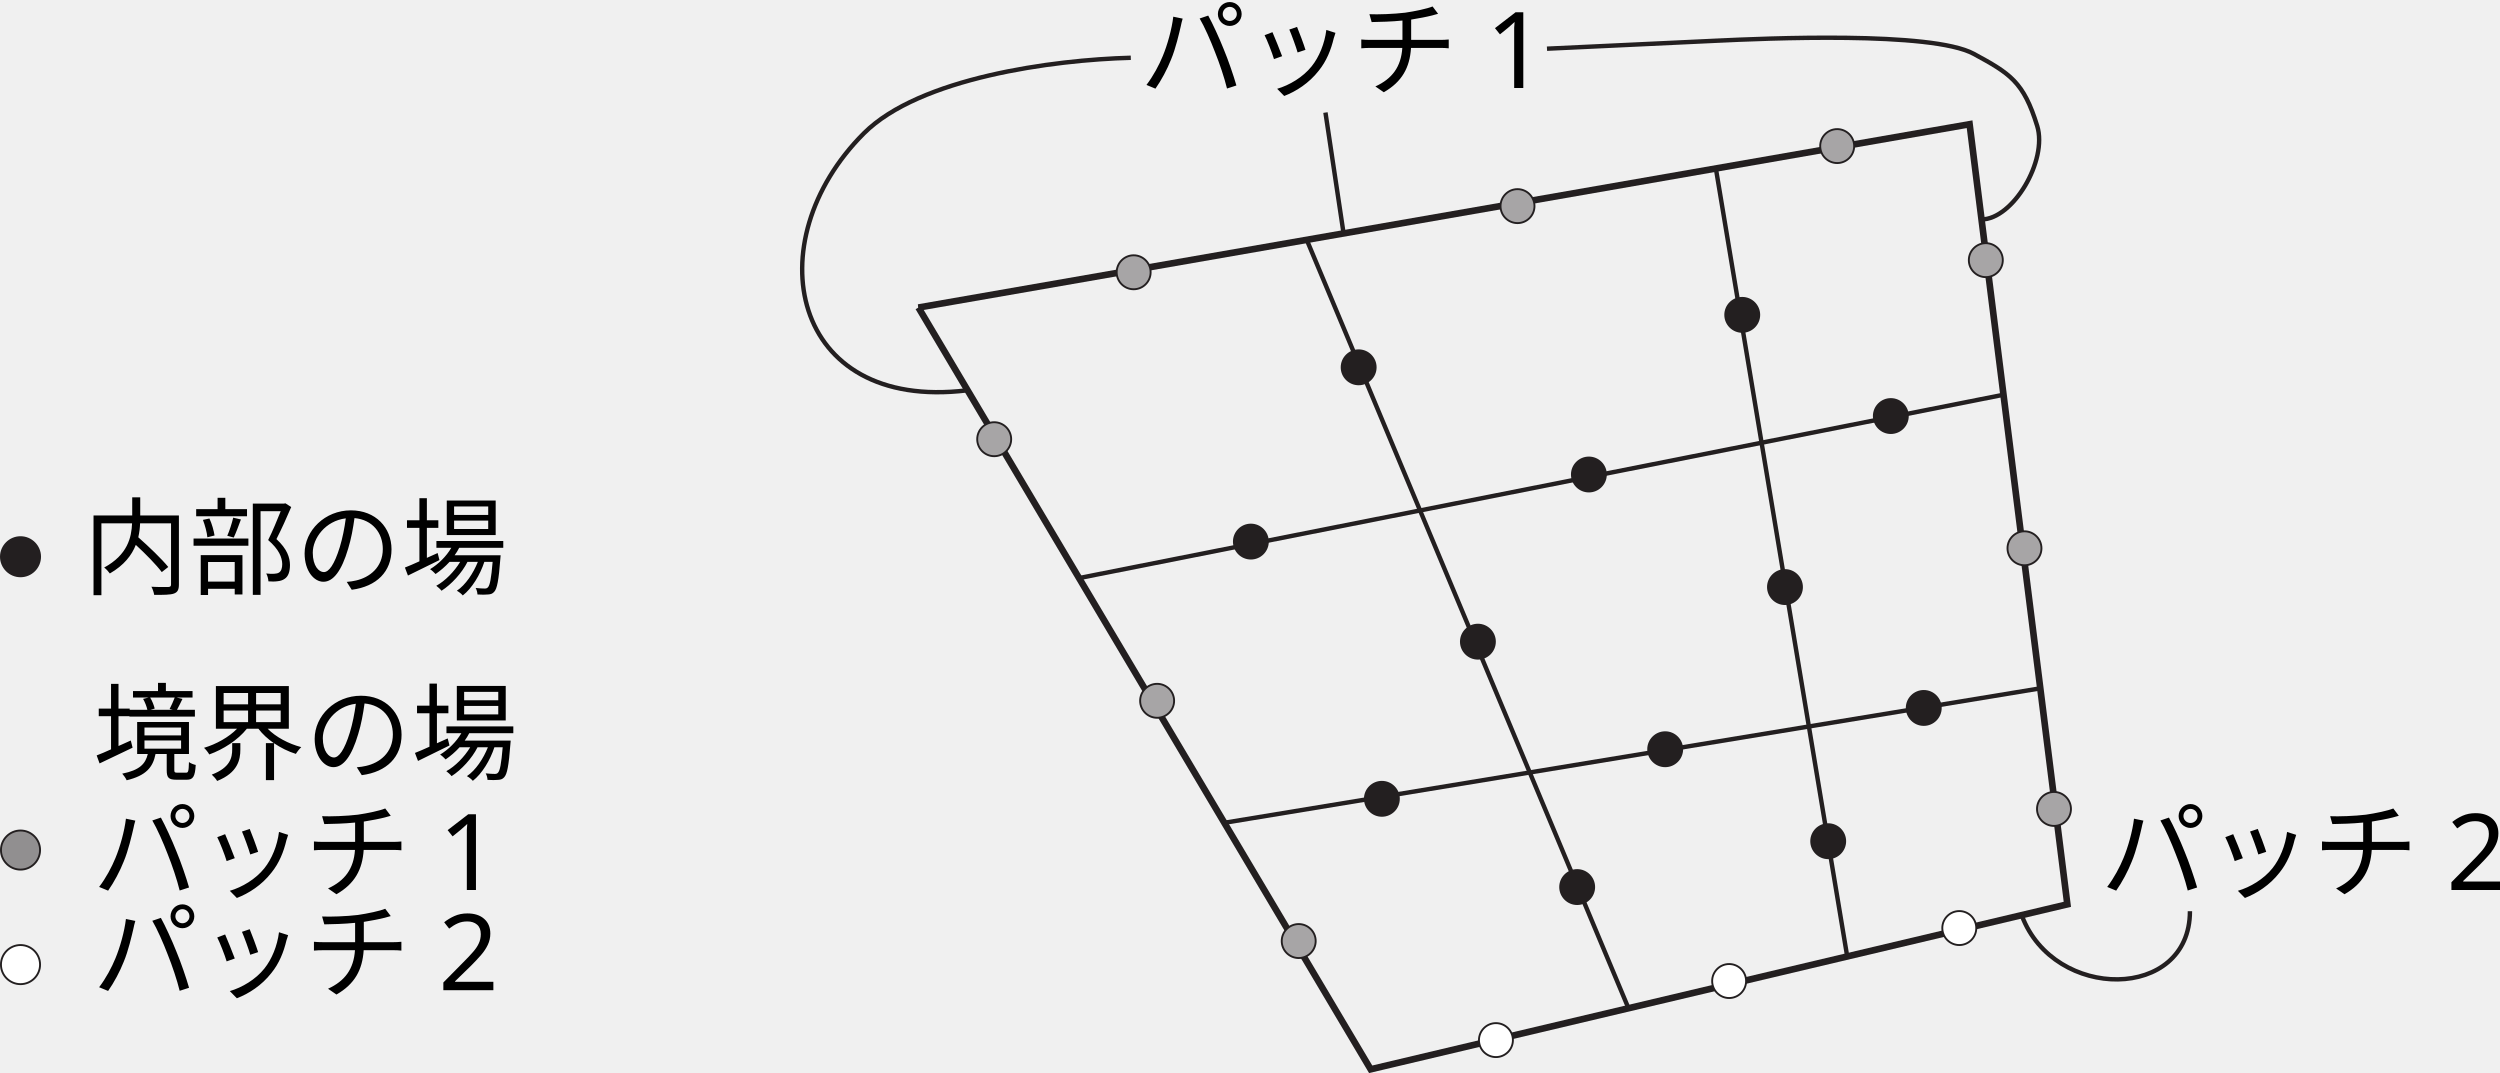
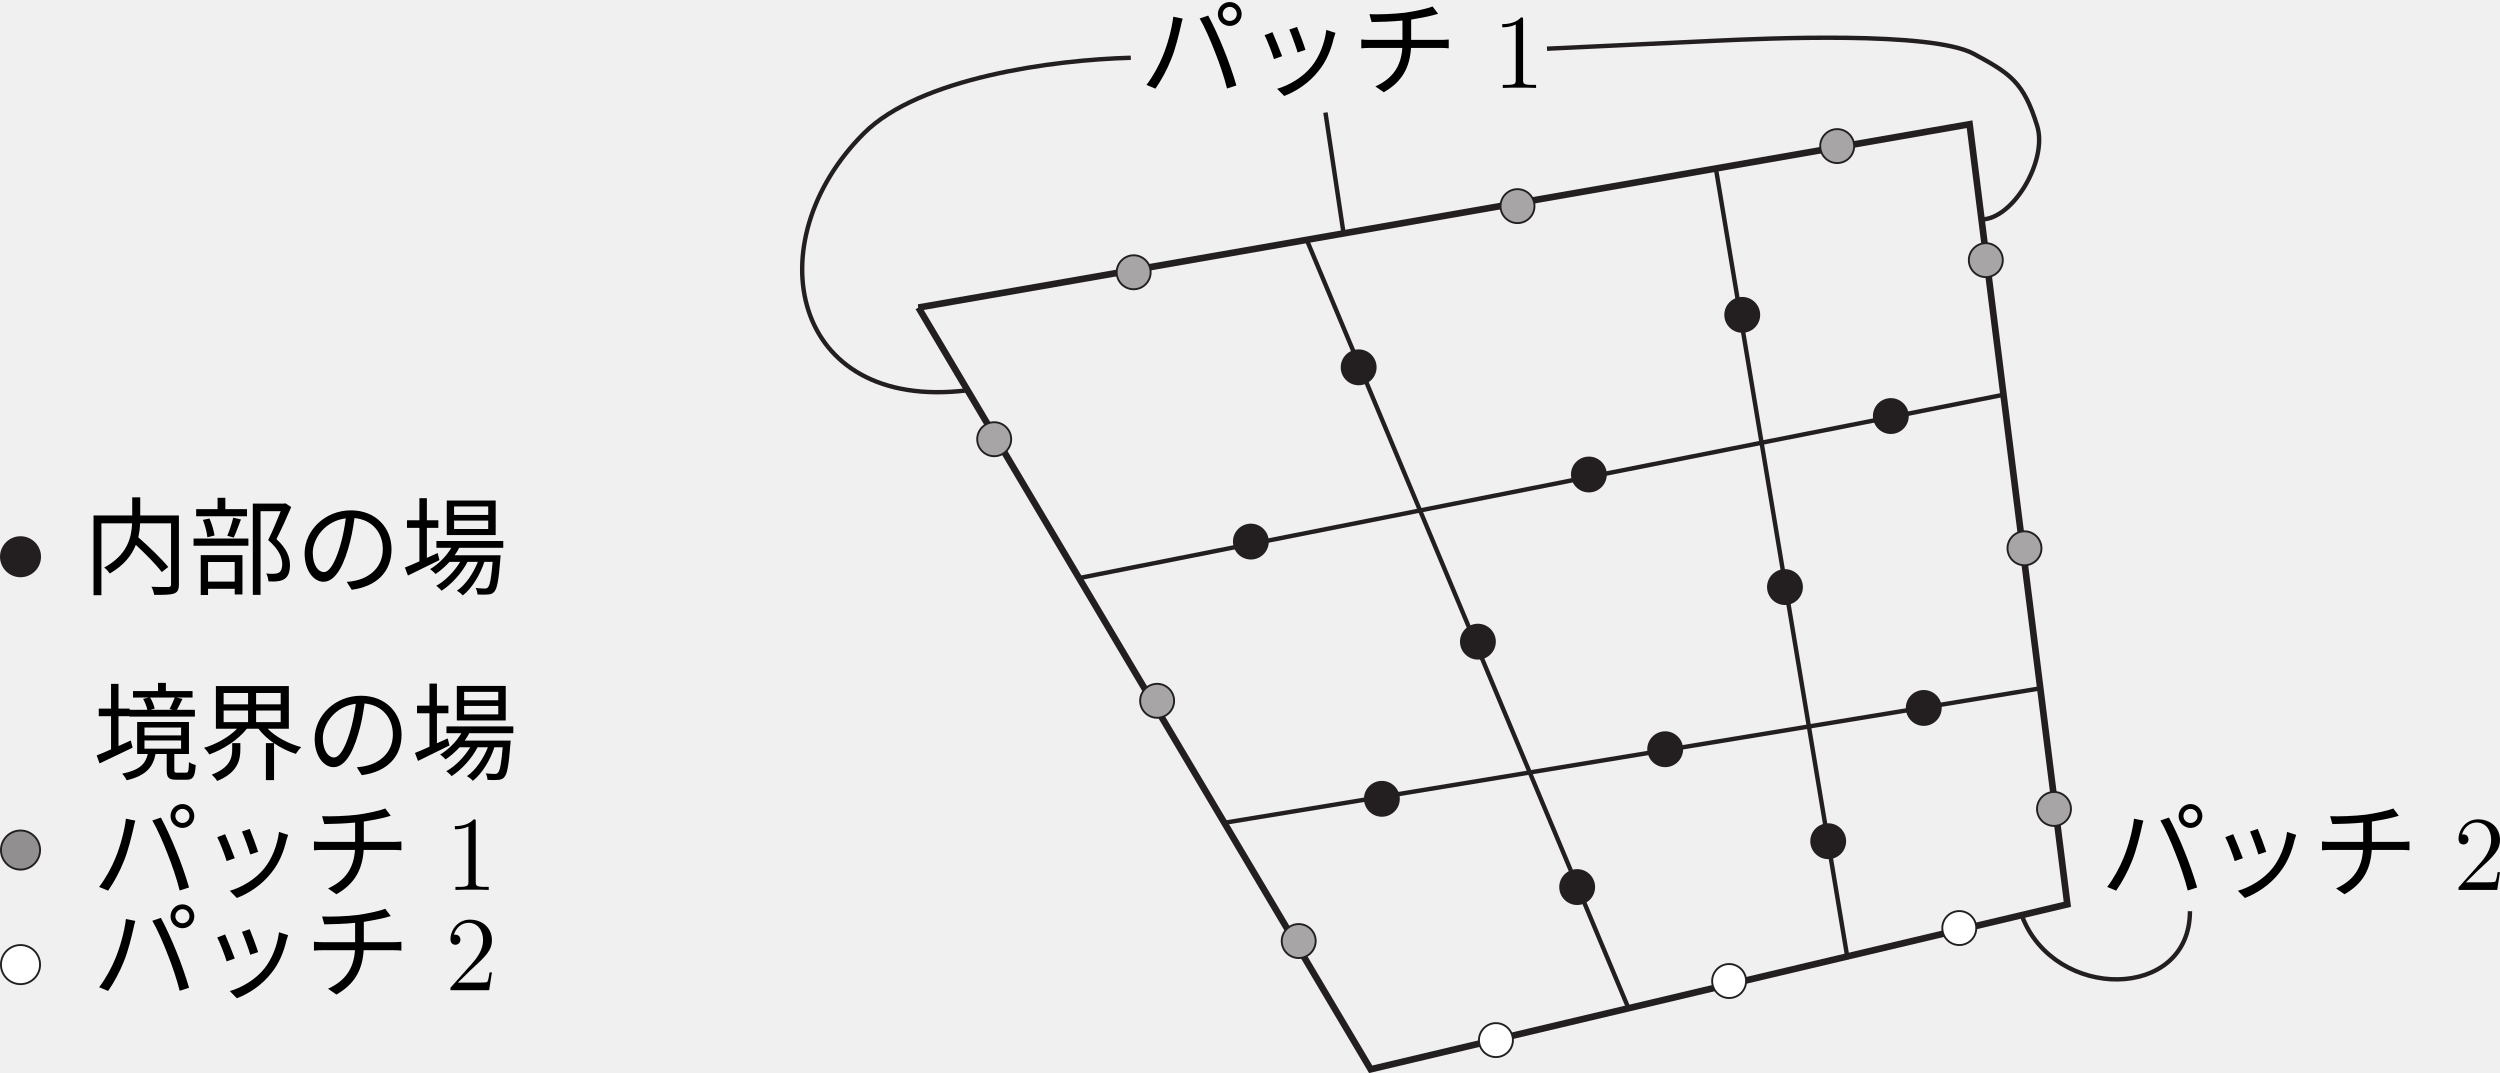
<svg xmlns="http://www.w3.org/2000/svg" id="svg2" version="1.1" width="353.457" height="151.647" xml:space="preserve">
  <defs id="defs6">
    <clipPath clipPathUnits="userSpaceOnUse" id="clipPath30">
      <path d="m 1723.51,5301.95 2490,0 0,1179.8 -2490,0 0,-1179.8 z" id="path32" />
    </clipPath>
    <clipPath clipPathUnits="userSpaceOnUse" id="clipPath256">
      <path d="m 1723.51,3916.75 2490,0 0,1179.81 -2490,0 0,-1179.81 z" id="path258" />
    </clipPath>
    <clipPath clipPathUnits="userSpaceOnUse" id="clipPath500">
      <path d="m 1723.51,2511.25 2490,0 0,1199.96 -2490,0 0,-1199.96 z" id="path502" />
    </clipPath>
  </defs>
  <g id="g10" transform="matrix(1.25,0,0,-1.25,-215.7848,641.3534)">
    <path id="path260" style="fill:#231f20;fill-opacity:1;fill-rule:evenodd;stroke:none" d="m 174.949,452.325 c 1.216,0 2.21,-0.995 2.21,-2.213 0,-1.215 -0.994,-2.21 -2.21,-2.21 -1.218,0 -2.213,0.995 -2.213,2.21 0,1.218 0.995,2.213 2.213,2.213" />
    <path d="m 174.948,452.324 c 1.216,0 2.211,-0.995 2.211,-2.212 0,-1.216 -0.995,-2.211 -2.211,-2.211 -1.217,0 -2.212,0.995 -2.212,2.211 0,1.217 0.995,2.212 2.212,2.212 z" style="fill:none;stroke:#231f20;stroke-width:0.216;stroke-linecap:butt;stroke-linejoin:miter;stroke-miterlimit:2.613;stroke-opacity:1;stroke-dasharray:none" id="path264" />
    <path id="path266" style="fill:#918f90;fill-opacity:1;fill-rule:evenodd;stroke:none" d="m 174.949,419.147 c 1.216,0 2.21,-0.99 2.21,-2.208 0,-1.217 -0.994,-2.214 -2.21,-2.214 -1.218,0 -2.213,0.997 -2.213,2.214 0,1.218 0.995,2.208 2.213,2.208" />
    <path d="m 174.948,419.147 c 1.216,0 2.211,-0.99 2.211,-2.209 0,-1.216 -0.995,-2.214 -2.211,-2.214 -1.217,0 -2.212,0.998 -2.212,2.214 0,1.219 0.995,2.209 2.212,2.209 z" style="fill:none;stroke:#231f20;stroke-width:0.216;stroke-linecap:butt;stroke-linejoin:miter;stroke-miterlimit:2.613;stroke-opacity:1;stroke-dasharray:none" id="path270" />
    <path id="path272" style="fill:#ffffff;fill-opacity:1;fill-rule:evenodd;stroke:none" d="m 174.949,406.193 c 1.216,0 2.21,-0.998 2.21,-2.214 0,-1.217 -0.994,-2.209 -2.21,-2.209 -1.218,0 -2.213,0.992 -2.213,2.209 0,1.216 0.995,2.214 2.213,2.214" />
    <path d="m 174.948,406.192 c 1.216,0 2.211,-0.998 2.211,-2.214 0,-1.217 -0.995,-2.209 -2.211,-2.209 -1.217,0 -2.212,0.992 -2.212,2.209 0,1.216 0.995,2.214 2.212,2.214 z" style="fill:none;stroke:#231f20;stroke-width:0.216;stroke-linecap:butt;stroke-linejoin:miter;stroke-miterlimit:2.613;stroke-opacity:1;stroke-dasharray:none" id="path276" />
    <path d="m 276.509,478.298 118.892,20.735 11.058,-88.234 -78.799,-18.659 -51.15,86.158 z" style="fill:none;stroke:#231f20;stroke-width:0.75;stroke-linecap:butt;stroke-linejoin:miter;stroke-miterlimit:2.613;stroke-opacity:1;stroke-dasharray:none" id="path280" />
    <path d="m 320.403,486.016 36.461,-87.08" style="fill:none;stroke:#231f20;stroke-width:0.5;stroke-linecap:butt;stroke-linejoin:miter;stroke-miterlimit:2.613;stroke-opacity:1;stroke-dasharray:none" id="path284" />
    <path d="M 381.575,404.81 366.713,493.965" style="fill:none;stroke:#231f20;stroke-width:0.5;stroke-linecap:butt;stroke-linejoin:miter;stroke-miterlimit:2.613;stroke-opacity:1;stroke-dasharray:none" id="path288" />
    <path d="m 294.482,447.661 104.548,20.733" style="fill:none;stroke:#231f20;stroke-width:0.5;stroke-linecap:butt;stroke-linejoin:miter;stroke-miterlimit:2.613;stroke-opacity:1;stroke-dasharray:none" id="path292" />
    <path d="m 311.07,420.015 92.28,15.205" style="fill:none;stroke:#231f20;stroke-width:0.5;stroke-linecap:butt;stroke-linejoin:miter;stroke-miterlimit:2.613;stroke-opacity:1;stroke-dasharray:none" id="path296" />
    <path id="path298" style="fill:#231f20;fill-opacity:1;fill-rule:evenodd;stroke:none" d="m 390.218,434.93 c 1.06,0 1.921,-0.862 1.921,-1.918 0,-1.061 -0.861,-1.922 -1.921,-1.922 -1.058,0 -1.922,0.861 -1.922,1.922 0,1.056 0.864,1.918 1.922,1.918" />
    <path d="m 390.217,434.93 c 1.059,0 1.921,-0.862 1.921,-1.918 0,-1.061 -0.862,-1.923 -1.921,-1.923 -1.058,0 -1.922,0.862 -1.922,1.923 0,1.056 0.864,1.918 1.922,1.918 z" style="fill:none;stroke:#231f20;stroke-width:0.216;stroke-linecap:butt;stroke-linejoin:miter;stroke-miterlimit:2.613;stroke-opacity:1;stroke-dasharray:none" id="path302" />
    <path id="path304" style="fill:#231f20;fill-opacity:1;fill-rule:evenodd;stroke:none" d="m 386.493,467.945 c 1.058,0 1.921,-0.861 1.921,-1.921 0,-1.056 -0.863,-1.919 -1.921,-1.919 -1.058,0 -1.92,0.863 -1.92,1.919 0,1.06 0.862,1.921 1.92,1.921" />
    <path d="m 386.492,467.945 c 1.058,0 1.921,-0.861 1.921,-1.921 0,-1.057 -0.863,-1.92 -1.921,-1.92 -1.058,0 -1.92,0.863 -1.92,1.92 0,1.06 0.862,1.921 1.92,1.921 z" style="fill:none;stroke:#231f20;stroke-width:0.216;stroke-linecap:butt;stroke-linejoin:miter;stroke-miterlimit:2.613;stroke-opacity:1;stroke-dasharray:none" id="path308" />
    <path id="path310" style="fill:#231f20;fill-opacity:1;fill-rule:evenodd;stroke:none" d="m 379.411,419.858 c 1.057,0 1.919,-0.864 1.919,-1.922 0,-1.057 -0.862,-1.921 -1.919,-1.921 -1.059,0 -1.922,0.864 -1.922,1.921 0,1.058 0.863,1.922 1.922,1.922" />
    <path d="m 379.41,419.857 c 1.057,0 1.919,-0.863 1.919,-1.921 0,-1.057 -0.862,-1.921 -1.919,-1.921 -1.059,0 -1.922,0.864 -1.922,1.921 0,1.058 0.863,1.921 1.922,1.921 z" style="fill:none;stroke:#231f20;stroke-width:0.216;stroke-linecap:butt;stroke-linejoin:miter;stroke-miterlimit:2.613;stroke-opacity:1;stroke-dasharray:none" id="path314" />
    <path id="path316" style="fill:#231f20;fill-opacity:1;fill-rule:evenodd;stroke:none" d="m 351.018,414.671 c 1.057,0 1.919,-0.863 1.919,-1.921 0,-1.057 -0.862,-1.921 -1.919,-1.921 -1.057,0 -1.922,0.864 -1.922,1.921 0,1.058 0.865,1.921 1.922,1.921" />
    <path d="m 351.017,414.671 c 1.057,0 1.919,-0.863 1.919,-1.921 0,-1.057 -0.862,-1.922 -1.919,-1.922 -1.057,0 -1.922,0.865 -1.922,1.922 0,1.058 0.865,1.921 1.922,1.921 z" style="fill:none;stroke:#231f20;stroke-width:0.216;stroke-linecap:butt;stroke-linejoin:miter;stroke-miterlimit:2.613;stroke-opacity:1;stroke-dasharray:none" id="path320" />
    <path id="path322" style="fill:#231f20;fill-opacity:1;fill-rule:evenodd;stroke:none" d="m 328.929,424.652 c 1.057,0 1.919,-0.862 1.919,-1.92 0,-1.058 -0.862,-1.921 -1.919,-1.921 -1.058,0 -1.922,0.863 -1.922,1.921 0,1.058 0.864,1.92 1.922,1.92" />
    <path d="m 328.927,424.652 c 1.058,0 1.92,-0.862 1.92,-1.92 0,-1.058 -0.862,-1.921 -1.92,-1.921 -1.057,0 -1.921,0.863 -1.921,1.921 0,1.058 0.864,1.92 1.921,1.92 z" style="fill:none;stroke:#231f20;stroke-width:0.216;stroke-linecap:butt;stroke-linejoin:miter;stroke-miterlimit:2.613;stroke-opacity:1;stroke-dasharray:none" id="path326" />
    <path id="path328" style="fill:#231f20;fill-opacity:1;fill-rule:evenodd;stroke:none" d="m 339.79,442.426 c 1.057,0 1.92,-0.862 1.92,-1.921 0,-1.057 -0.863,-1.92 -1.92,-1.92 -1.058,0 -1.921,0.863 -1.921,1.92 0,1.059 0.863,1.921 1.921,1.921" />
    <path d="m 339.789,442.426 c 1.057,0 1.92,-0.863 1.92,-1.921 0,-1.058 -0.863,-1.921 -1.92,-1.921 -1.058,0 -1.921,0.863 -1.921,1.921 0,1.058 0.863,1.921 1.921,1.921 z" style="fill:none;stroke:#231f20;stroke-width:0.216;stroke-linecap:butt;stroke-linejoin:miter;stroke-miterlimit:2.613;stroke-opacity:1;stroke-dasharray:none" id="path332" />
    <path id="path334" style="fill:#231f20;fill-opacity:1;fill-rule:evenodd;stroke:none" d="m 374.521,448.602 c 1.058,0 1.92,-0.863 1.92,-1.921 0,-1.058 -0.862,-1.92 -1.92,-1.92 -1.057,0 -1.921,0.862 -1.921,1.92 0,1.058 0.864,1.921 1.921,1.921" />
    <path d="m 374.52,448.602 c 1.057,0 1.92,-0.863 1.92,-1.921 0,-1.058 -0.863,-1.921 -1.92,-1.921 -1.057,0 -1.921,0.863 -1.921,1.921 0,1.058 0.864,1.921 1.921,1.921 z" style="fill:none;stroke:#231f20;stroke-width:0.216;stroke-linecap:butt;stroke-linejoin:miter;stroke-miterlimit:2.613;stroke-opacity:1;stroke-dasharray:none" id="path338" />
    <path id="path340" style="fill:#231f20;fill-opacity:1;fill-rule:evenodd;stroke:none" d="m 314.111,453.747 c 1.059,0 1.919,-0.865 1.919,-1.922 0,-1.058 -0.86,-1.92 -1.919,-1.92 -1.058,0 -1.92,0.862 -1.92,1.92 0,1.057 0.862,1.922 1.92,1.922" />
    <path d="m 314.11,453.746 c 1.059,0 1.919,-0.864 1.919,-1.921 0,-1.059 -0.86,-1.92 -1.919,-1.92 -1.058,0 -1.92,0.861 -1.92,1.92 0,1.057 0.862,1.921 1.92,1.921 z" style="fill:none;stroke:#231f20;stroke-width:0.216;stroke-linecap:butt;stroke-linejoin:miter;stroke-miterlimit:2.613;stroke-opacity:1;stroke-dasharray:none" id="path344" />
    <path id="path346" style="fill:#231f20;fill-opacity:1;fill-rule:evenodd;stroke:none" d="m 326.302,473.457 c 1.057,0 1.921,-0.864 1.921,-1.921 0,-1.057 -0.864,-1.92 -1.921,-1.92 -1.06,0 -1.922,0.863 -1.922,1.92 0,1.057 0.862,1.921 1.922,1.921" />
    <path d="m 326.301,473.458 c 1.057,0 1.921,-0.865 1.921,-1.922 0,-1.057 -0.864,-1.92 -1.921,-1.92 -1.06,0 -1.922,0.863 -1.922,1.92 0,1.057 0.862,1.922 1.922,1.922 z" style="fill:none;stroke:#231f20;stroke-width:0.216;stroke-linecap:butt;stroke-linejoin:miter;stroke-miterlimit:2.613;stroke-opacity:1;stroke-dasharray:none" id="path350" />
    <path id="path352" style="fill:#ffffff;fill-opacity:1;fill-rule:evenodd;stroke:none" d="m 341.83,397.361 c 1.056,0 1.92,-0.862 1.92,-1.921 0,-1.057 -0.864,-1.919 -1.92,-1.919 -1.059,0 -1.922,0.862 -1.922,1.919 0,1.059 0.863,1.921 1.922,1.921" />
    <path d="m 341.829,397.36 c 1.056,0 1.919,-0.861 1.919,-1.92 0,-1.057 -0.863,-1.92 -1.919,-1.92 -1.059,0 -1.922,0.863 -1.922,1.92 0,1.059 0.863,1.92 1.922,1.92 z" style="fill:none;stroke:#231f20;stroke-width:0.216;stroke-linecap:butt;stroke-linejoin:miter;stroke-miterlimit:2.613;stroke-opacity:1;stroke-dasharray:none" id="path356" />
    <path id="path358" style="fill:#ffffff;fill-opacity:1;fill-rule:evenodd;stroke:none" d="m 368.207,404.044 c 1.055,0 1.918,-0.862 1.918,-1.922 0,-1.057 -0.863,-1.921 -1.918,-1.921 -1.059,0 -1.922,0.864 -1.922,1.921 0,1.06 0.863,1.922 1.922,1.922" />
    <path d="m 368.205,404.043 c 1.056,0 1.918,-0.862 1.918,-1.922 0,-1.057 -0.862,-1.921 -1.918,-1.921 -1.058,0 -1.921,0.864 -1.921,1.921 0,1.06 0.863,1.922 1.921,1.922 z" style="fill:none;stroke:#231f20;stroke-width:0.216;stroke-linecap:butt;stroke-linejoin:miter;stroke-miterlimit:2.613;stroke-opacity:1;stroke-dasharray:none" id="path362" />
    <path id="path364" style="fill:#a7a5a6;fill-opacity:1;fill-rule:evenodd;stroke:none" d="m 404.949,423.508 c 1.056,0 1.919,-0.865 1.919,-1.922 0,-1.056 -0.863,-1.92 -1.919,-1.92 -1.058,0 -1.921,0.864 -1.921,1.92 0,1.057 0.863,1.922 1.921,1.922" />
    <path d="m 404.948,423.508 c 1.056,0 1.918,-0.865 1.918,-1.922 0,-1.056 -0.862,-1.92 -1.918,-1.92 -1.059,0 -1.922,0.864 -1.922,1.92 0,1.057 0.863,1.922 1.922,1.922 z" style="fill:none;stroke:#231f20;stroke-width:0.216;stroke-linecap:butt;stroke-linejoin:miter;stroke-miterlimit:2.613;stroke-opacity:1;stroke-dasharray:none" id="path368" />
    <path id="path370" style="fill:#a7a5a6;fill-opacity:1;fill-rule:evenodd;stroke:none" d="m 401.612,452.989 c 1.056,0 1.919,-0.862 1.919,-1.92 0,-1.058 -0.863,-1.921 -1.919,-1.921 -1.06,0 -1.922,0.863 -1.922,1.921 0,1.058 0.862,1.92 1.922,1.92" />
    <path d="m 401.611,452.988 c 1.056,0 1.919,-0.862 1.919,-1.92 0,-1.058 -0.863,-1.92 -1.919,-1.92 -1.061,0 -1.922,0.862 -1.922,1.92 0,1.058 0.861,1.92 1.922,1.92 z" style="fill:none;stroke:#231f20;stroke-width:0.216;stroke-linecap:butt;stroke-linejoin:miter;stroke-miterlimit:2.613;stroke-opacity:1;stroke-dasharray:none" id="path374" />
    <path id="path376" style="fill:#a7a5a6;fill-opacity:1;fill-rule:evenodd;stroke:none" d="m 397.239,485.579 c 1.057,0 1.92,-0.863 1.92,-1.919 0,-1.06 -0.863,-1.921 -1.92,-1.921 -1.059,0 -1.923,0.861 -1.923,1.921 0,1.056 0.864,1.919 1.923,1.919" />
    <path d="m 397.238,485.579 c 1.057,0 1.92,-0.863 1.92,-1.919 0,-1.06 -0.863,-1.922 -1.92,-1.922 -1.058,0 -1.923,0.862 -1.923,1.922 0,1.056 0.865,1.919 1.923,1.919 z" style="fill:none;stroke:#231f20;stroke-width:0.216;stroke-linecap:butt;stroke-linejoin:miter;stroke-miterlimit:2.613;stroke-opacity:1;stroke-dasharray:none" id="path380" />
    <path id="path382" style="fill:#a7a5a6;fill-opacity:1;fill-rule:evenodd;stroke:none" d="m 380.427,498.479 c 1.059,0 1.92,-0.861 1.92,-1.92 0,-1.058 -0.861,-1.918 -1.92,-1.918 -1.059,0 -1.922,0.86 -1.922,1.918 0,1.059 0.863,1.92 1.922,1.92" />
    <path d="m 380.425,498.479 c 1.059,0 1.921,-0.861 1.921,-1.92 0,-1.058 -0.862,-1.919 -1.921,-1.919 -1.058,0 -1.921,0.861 -1.921,1.919 0,1.059 0.863,1.92 1.921,1.92 z" style="fill:none;stroke:#231f20;stroke-width:0.216;stroke-linecap:butt;stroke-linejoin:miter;stroke-miterlimit:2.613;stroke-opacity:1;stroke-dasharray:none" id="path386" />
    <path id="path388" style="fill:#a7a5a6;fill-opacity:1;fill-rule:evenodd;stroke:none" d="m 344.267,491.689 c 1.058,0 1.921,-0.861 1.921,-1.92 0,-1.057 -0.863,-1.921 -1.921,-1.921 -1.058,0 -1.921,0.864 -1.921,1.921 0,1.059 0.863,1.92 1.921,1.92" />
    <path d="m 344.267,491.689 c 1.058,0 1.921,-0.862 1.921,-1.92 0,-1.058 -0.863,-1.921 -1.921,-1.921 -1.058,0 -1.921,0.863 -1.921,1.921 0,1.058 0.863,1.92 1.921,1.92 z" style="fill:none;stroke:#231f20;stroke-width:0.216;stroke-linecap:butt;stroke-linejoin:miter;stroke-miterlimit:2.613;stroke-opacity:1;stroke-dasharray:none" id="path392" />
    <path id="path394" style="fill:#a7a5a6;fill-opacity:1;fill-rule:evenodd;stroke:none" d="m 300.852,484.207 c 1.059,0 1.92,-0.861 1.92,-1.92 0,-1.058 -0.861,-1.921 -1.92,-1.921 -1.057,0 -1.92,0.863 -1.92,1.921 0,1.059 0.863,1.92 1.92,1.92" />
    <path d="m 300.851,484.207 c 1.059,0 1.92,-0.861 1.92,-1.92 0,-1.058 -0.861,-1.921 -1.92,-1.921 -1.057,0 -1.92,0.863 -1.92,1.921 0,1.059 0.863,1.92 1.92,1.92 z" style="fill:none;stroke:#231f20;stroke-width:0.216;stroke-linecap:butt;stroke-linejoin:miter;stroke-miterlimit:2.613;stroke-opacity:1;stroke-dasharray:none" id="path398" />
    <path id="path400" style="fill:#a7a5a6;fill-opacity:1;fill-rule:evenodd;stroke:none" d="m 285.077,465.327 c 1.059,0 1.922,-0.863 1.922,-1.92 0,-1.059 -0.863,-1.921 -1.922,-1.921 -1.057,0 -1.92,0.862 -1.92,1.921 0,1.057 0.863,1.92 1.92,1.92" />
    <path d="m 285.076,465.326 c 1.059,0 1.922,-0.863 1.922,-1.92 0,-1.059 -0.863,-1.921 -1.922,-1.921 -1.057,0 -1.919,0.862 -1.919,1.921 0,1.057 0.862,1.92 1.919,1.92 z" style="fill:none;stroke:#231f20;stroke-width:0.216;stroke-linecap:butt;stroke-linejoin:miter;stroke-miterlimit:2.613;stroke-opacity:1;stroke-dasharray:none" id="path404" />
    <path id="path406" style="fill:#a7a5a6;fill-opacity:1;fill-rule:evenodd;stroke:none" d="m 303.507,435.737 c 1.059,0 1.922,-0.864 1.922,-1.921 0,-1.058 -0.863,-1.92 -1.922,-1.92 -1.058,0 -1.921,0.862 -1.921,1.92 0,1.057 0.863,1.921 1.921,1.921" />
    <path d="m 303.506,435.737 c 1.059,0 1.921,-0.864 1.921,-1.921 0,-1.058 -0.862,-1.92 -1.921,-1.92 -1.058,0 -1.921,0.862 -1.921,1.92 0,1.057 0.863,1.921 1.921,1.921 z" style="fill:none;stroke:#231f20;stroke-width:0.216;stroke-linecap:butt;stroke-linejoin:miter;stroke-miterlimit:2.613;stroke-opacity:1;stroke-dasharray:none" id="path410" />
    <path id="path412" style="fill:#a7a5a6;fill-opacity:1;fill-rule:evenodd;stroke:none" d="m 319.52,408.565 c 1.058,0 1.921,-0.863 1.921,-1.92 0,-1.058 -0.863,-1.922 -1.921,-1.922 -1.058,0 -1.921,0.864 -1.921,1.922 0,1.057 0.863,1.92 1.921,1.92" />
    <path d="m 319.52,408.565 c 1.057,0 1.92,-0.863 1.92,-1.921 0,-1.058 -0.863,-1.921 -1.92,-1.921 -1.058,0 -1.921,0.863 -1.921,1.921 0,1.058 0.863,1.921 1.921,1.921 z" style="fill:none;stroke:#231f20;stroke-width:0.216;stroke-linecap:butt;stroke-linejoin:miter;stroke-miterlimit:2.613;stroke-opacity:1;stroke-dasharray:none" id="path416" />
    <path id="path418" style="fill:#ffffff;fill-opacity:1;fill-rule:evenodd;stroke:none" d="m 394.238,410.035 c 1.058,0 1.92,-0.864 1.92,-1.921 0,-1.058 -0.862,-1.922 -1.92,-1.922 -1.06,0 -1.922,0.864 -1.922,1.922 0,1.057 0.862,1.921 1.922,1.921" />
    <path d="m 394.238,410.035 c 1.057,0 1.919,-0.864 1.919,-1.921 0,-1.059 -0.862,-1.922 -1.919,-1.922 -1.06,0 -1.923,0.863 -1.923,1.922 0,1.057 0.863,1.921 1.923,1.921 z" style="fill:none;stroke:#231f20;stroke-width:0.216;stroke-linecap:butt;stroke-linejoin:miter;stroke-miterlimit:2.613;stroke-opacity:1;stroke-dasharray:none" id="path422" />
    <path id="path424" style="fill:#231f20;fill-opacity:1;fill-rule:evenodd;stroke:none" d="m 369.686,479.391 c 1.059,0 1.922,-0.863 1.922,-1.921 0,-1.058 -0.863,-1.92 -1.922,-1.92 -1.058,0 -1.92,0.862 -1.92,1.92 0,1.058 0.862,1.921 1.92,1.921" />
    <path d="m 369.686,479.39 c 1.058,0 1.921,-0.862 1.921,-1.921 0,-1.058 -0.863,-1.92 -1.921,-1.92 -1.059,0 -1.92,0.862 -1.92,1.92 0,1.059 0.861,1.921 1.92,1.921 z" style="fill:none;stroke:#231f20;stroke-width:0.216;stroke-linecap:butt;stroke-linejoin:miter;stroke-miterlimit:2.613;stroke-opacity:1;stroke-dasharray:none" id="path428" />
    <path id="path430" style="fill:#231f20;fill-opacity:1;fill-rule:evenodd;stroke:none" d="m 352.343,461.333 c 1.056,0 1.919,-0.862 1.919,-1.919 0,-1.058 -0.863,-1.921 -1.919,-1.921 -1.06,0 -1.922,0.863 -1.922,1.921 0,1.057 0.862,1.919 1.922,1.919" />
    <path d="m 352.341,461.333 c 1.057,0 1.92,-0.861 1.92,-1.919 0,-1.058 -0.863,-1.921 -1.92,-1.921 -1.059,0 -1.92,0.863 -1.92,1.921 0,1.058 0.861,1.919 1.92,1.919 z" style="fill:none;stroke:#231f20;stroke-width:0.216;stroke-linecap:butt;stroke-linejoin:miter;stroke-miterlimit:2.613;stroke-opacity:1;stroke-dasharray:none" id="path434" />
    <path id="path436" style="fill:#231f20;fill-opacity:1;fill-rule:evenodd;stroke:none" d="m 360.973,430.259 c 1.056,0 1.92,-0.861 1.92,-1.919 0,-1.058 -0.864,-1.921 -1.92,-1.921 -1.059,0 -1.921,0.863 -1.921,1.921 0,1.058 0.862,1.919 1.921,1.919" />
    <path d="m 360.972,430.259 c 1.056,0 1.92,-0.862 1.92,-1.919 0,-1.059 -0.864,-1.922 -1.92,-1.922 -1.059,0 -1.921,0.863 -1.921,1.922 0,1.057 0.862,1.919 1.921,1.919 z" style="fill:none;stroke:#231f20;stroke-width:0.216;stroke-linecap:butt;stroke-linejoin:miter;stroke-miterlimit:2.613;stroke-opacity:1;stroke-dasharray:none" id="path440" />
    <path d="m 324.618,486.536 -2.074,13.817" style="fill:none;stroke:#231f20;stroke-width:0.5;stroke-linecap:butt;stroke-linejoin:miter;stroke-miterlimit:2.613;stroke-opacity:1;stroke-dasharray:none" id="path448" />
    <path d="m 401.319,409.5 c 3.629,-9.673 19.004,-9.673 19.004,0.519" style="fill:none;stroke:#231f20;stroke-width:0.5;stroke-linecap:butt;stroke-linejoin:miter;stroke-miterlimit:2.613;stroke-opacity:1;stroke-dasharray:none" id="path456" />
    <path style="fill:none;stroke:#231f20;stroke-width:0.5;stroke-linecap:butt;stroke-linejoin:miter;stroke-miterlimit:2.613;stroke-opacity:1;stroke-dasharray:none" d="m 281.995,468.931 c -19.941,-2.422 -23.962,16.771 -11.661,29.069 6.287,6.287 21.416,8.318 30.194,8.548" id="path200" />
    <path style="fill:none;stroke:#231f20;stroke-width:0.5;stroke-linecap:butt;stroke-linejoin:miter;stroke-miterlimit:2.613;stroke-opacity:1;stroke-dasharray:none" d="m 347.6,507.574 19.071,0.899 c 5.458,0.258 24.421,1.114 29.205,-1.483 4.097,-2.226 5.636,-3.153 7.173,-8.159 1.196,-3.893 -2.733,-10.569 -6.319,-10.569" id="path6254" />
    <text xml:space="preserve" style="font-size:12px;font-style:normal;font-variant:normal;font-weight:normal;font-stretch:normal;text-align:start;line-height:125%;letter-spacing:0px;word-spacing:0px;writing-mode:lr-tb;text-anchor:start;fill:#000000;fill-opacity:1;stroke:none;font-family:IPAMincho;-inkscape-font-specification:IPAMincho" x="301.535" y="-503.134" id="text4712" transform="scale(1,-1)">
-       <tspan id="tspan4714" x="301.535" y="-503.134">パッチ<tspan style="font-size:12px;font-style:normal;font-variant:normal;font-weight:normal;font-stretch:normal;text-align:start;line-height:125%;writing-mode:lr-tb;text-anchor:start;font-family:cmr12;-inkscape-font-specification:cmr12" id="tspan4716"> 1</tspan>
+       <tspan id="tspan4714" x="301.535" y="-503.134">パッチ<tspan style="font-size:12px;font-style:normal;font-variant:normal;font-weight:normal;font-stretch:normal;text-align:start;line-height:125%;writing-mode:lr-tb;text-anchor:start;font-family:LMRoman12;-inkscape-font-specification:LMRoman12" id="tspan4716"> 1</tspan>
      </tspan>
    </text>
    <text id="text4718" y="-412.423" x="410.2" style="font-size:12px;font-style:normal;font-variant:normal;font-weight:normal;font-stretch:normal;text-align:start;line-height:125%;letter-spacing:0px;word-spacing:0px;writing-mode:lr-tb;text-anchor:start;fill:#000000;fill-opacity:1;stroke:none;font-family:IPAMincho;-inkscape-font-specification:IPAMincho" xml:space="preserve" transform="scale(1,-1)">
-       <tspan y="-412.423" x="410.2" id="tspan4720">パッチ<tspan id="tspan4722" style="font-size:12px;font-style:normal;font-variant:normal;font-weight:normal;font-stretch:normal;text-align:start;line-height:125%;writing-mode:lr-tb;text-anchor:start;font-family:cmr12;-inkscape-font-specification:cmr12"> 2</tspan>
+       <tspan y="-412.423" x="410.2" id="tspan4720">パッチ<tspan id="tspan4722" style="font-size:12px;font-style:normal;font-variant:normal;font-weight:normal;font-stretch:normal;text-align:start;line-height:125%;writing-mode:lr-tb;text-anchor:start;font-family:LMRoman12;-inkscape-font-specification:LMRoman12"> 2</tspan>
      </tspan>
    </text>
    <text id="text5990" y="-412.423" x="183.074" style="font-size:12px;font-style:normal;font-variant:normal;font-weight:normal;font-stretch:normal;text-align:start;line-height:125%;letter-spacing:0px;word-spacing:0px;writing-mode:lr-tb;text-anchor:start;fill:#000000;fill-opacity:1;stroke:none;font-family:IPAMincho;-inkscape-font-specification:IPAMincho" xml:space="preserve" transform="scale(1,-1)">
-       <tspan y="-412.423" x="183.074" id="tspan5992">パッチ<tspan id="tspan5994" style="font-size:12px;font-style:normal;font-variant:normal;font-weight:normal;font-stretch:normal;text-align:start;line-height:125%;writing-mode:lr-tb;text-anchor:start;font-family:cmr12;-inkscape-font-specification:cmr12"> 1</tspan>
+       <tspan y="-412.423" x="183.074" id="tspan5992">パッチ<tspan id="tspan5994" style="font-size:12px;font-style:normal;font-variant:normal;font-weight:normal;font-stretch:normal;text-align:start;line-height:125%;writing-mode:lr-tb;text-anchor:start;font-family:LMRoman12;-inkscape-font-specification:LMRoman12"> 1</tspan>
      </tspan>
    </text>
    <text xml:space="preserve" style="font-size:12px;font-style:normal;font-variant:normal;font-weight:normal;font-stretch:normal;text-align:start;line-height:125%;letter-spacing:0px;word-spacing:0px;writing-mode:lr-tb;text-anchor:start;fill:#000000;fill-opacity:1;stroke:none;font-family:IPAMincho;-inkscape-font-specification:IPAMincho" x="183.074" y="-401.082" id="text5996" transform="scale(1,-1)">
-       <tspan id="tspan5998" x="183.074" y="-401.082">パッチ<tspan style="font-size:12px;font-style:normal;font-variant:normal;font-weight:normal;font-stretch:normal;text-align:start;line-height:125%;writing-mode:lr-tb;text-anchor:start;font-family:cmr12;-inkscape-font-specification:cmr12" id="tspan6000"> 2</tspan>
+       <tspan id="tspan5998" x="183.074" y="-401.082">パッチ<tspan style="font-size:12px;font-style:normal;font-variant:normal;font-weight:normal;font-stretch:normal;text-align:start;line-height:125%;writing-mode:lr-tb;text-anchor:start;font-family:LMRoman12;-inkscape-font-specification:LMRoman12" id="tspan6000"> 2</tspan>
      </tspan>
    </text>
    <text xml:space="preserve" style="font-size:12px;font-style:normal;font-variant:normal;font-weight:normal;font-stretch:normal;text-align:start;line-height:125%;letter-spacing:0px;word-spacing:0px;writing-mode:lr-tb;text-anchor:start;fill:#000000;fill-opacity:1;stroke:none;font-family:IPAMincho;-inkscape-font-specification:IPAMincho" x="182.02" y="-446.75" id="text6002" transform="scale(1,-1)">
      <tspan x="182.02" y="-446.75" id="tspan6012">内部の場</tspan>
    </text>
    <text id="text6015" y="-425.782" x="183.157" style="font-size:12px;font-style:normal;font-variant:normal;font-weight:normal;font-stretch:normal;text-align:start;line-height:125%;letter-spacing:0px;word-spacing:0px;writing-mode:lr-tb;text-anchor:start;fill:#000000;fill-opacity:1;stroke:none;font-family:IPAMincho;-inkscape-font-specification:IPAMincho" xml:space="preserve" transform="scale(1,-1)">
      <tspan id="tspan6019" y="-425.782" x="183.157">境界の場</tspan>
    </text>
  </g>
</svg>
